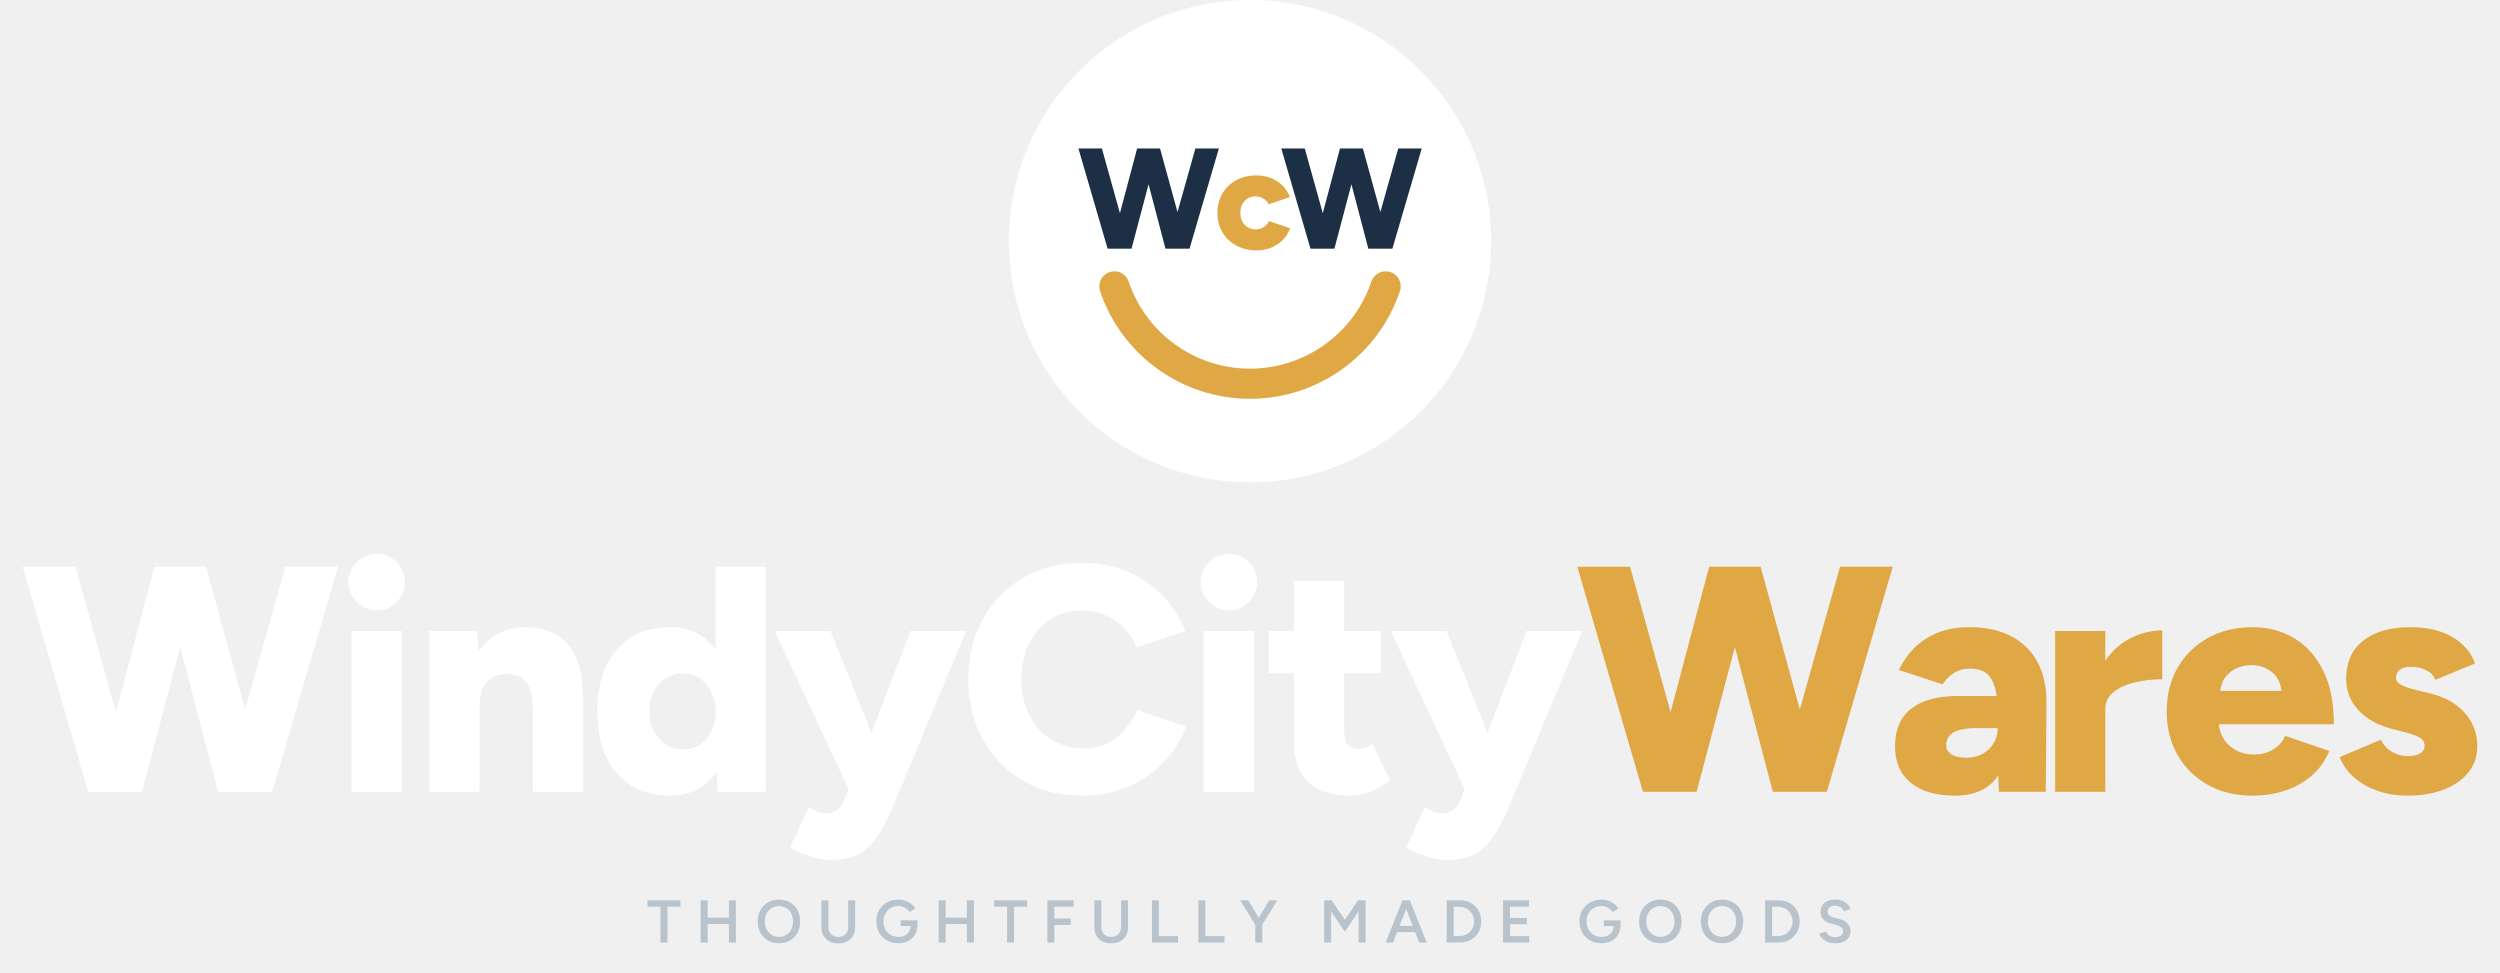
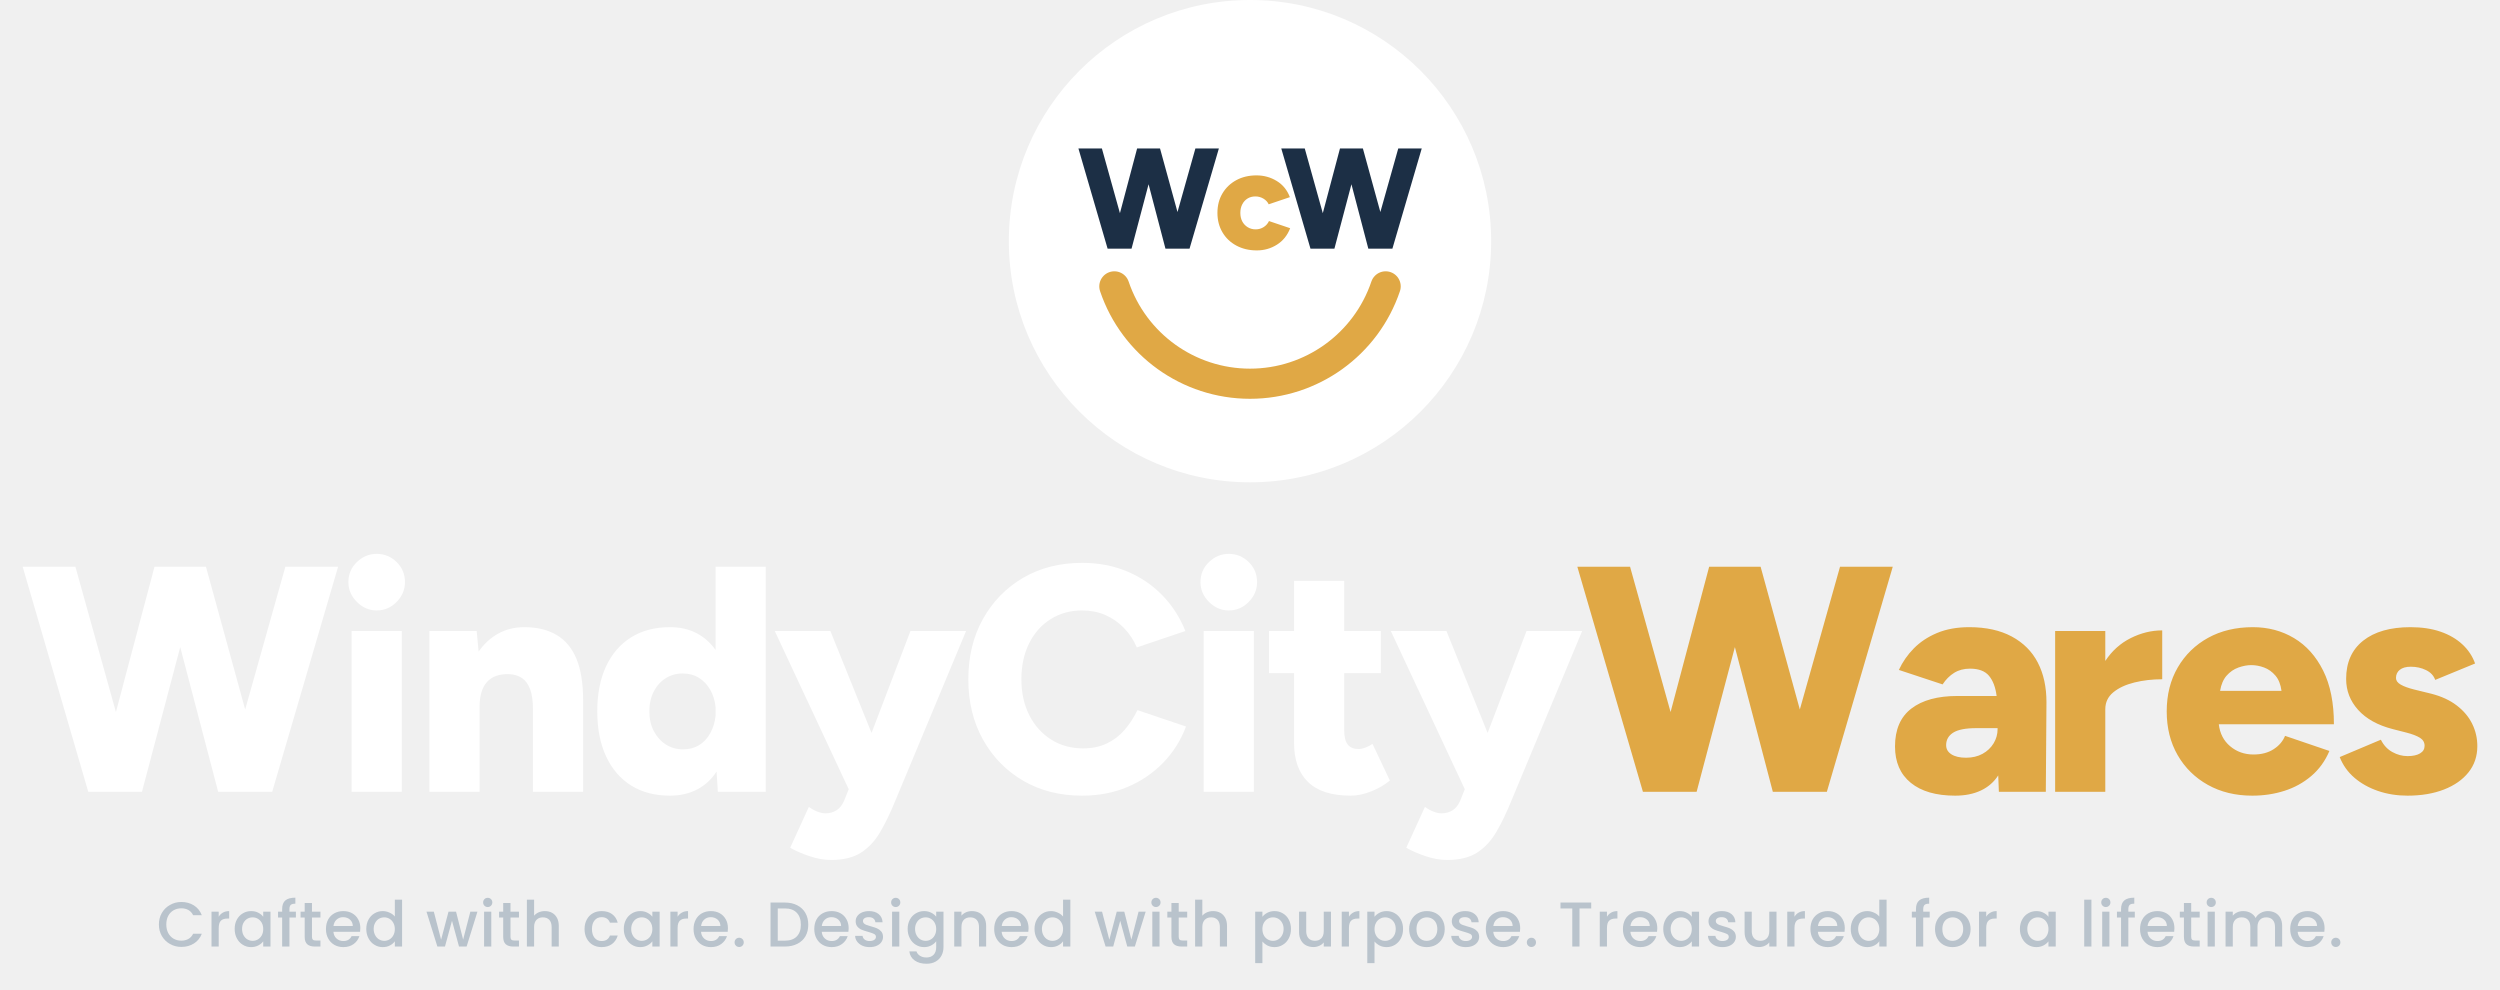
- <svg xmlns="http://www.w3.org/2000/svg" viewBox="0 0 497.60 193.60" role="img" aria-label="WindyCityWares">
+ <svg xmlns="http://www.w3.org/2000/svg" viewBox="0 0 497.60 197.00" role="img" aria-label="WindyCityWares">
  <g transform="translate(200.80 0) scale(1.5)">
    <circle cx="32" cy="32" r="32" fill="#ffffff" />
    <g transform="translate(9.079 33) scale(0.019)">
      <path fill="#1c2f45" d="M212.0 0 8.0 -700H172.0L298.0 -248L418.0 -700H578.0L700.0 -256L825.0 -700H989.0L784.0 0H616.0L498.0 -450L379.0 0ZM1628.787 0 1424.787 -700H1588.787L1714.787 -248L1834.787 -700H1994.787L2116.787 -256L2241.787 -700H2405.787L2200.787 0H2032.787L1914.787 -450L1795.787 0Z" />
      <path fill="#e0a845" d="M1253.893 12Q1173.893 12 1111.393 -21.5Q1048.893 -55 1013.893 -114.5Q978.893 -174 978.893 -250Q978.893 -327 1013.893 -386.0Q1048.893 -445 1110.393 -478.5Q1171.893 -512 1251.893 -512Q1328.893 -512 1392.893 -473.0Q1456.893 -434 1484.893 -360L1336.893 -310Q1325.893 -334 1300.393 -349.5Q1274.893 -365 1243.893 -365Q1212.893 -365 1189.393 -350.5Q1165.893 -336 1152.393 -310.0Q1138.893 -284 1138.893 -250Q1138.893 -216 1152.393 -190.5Q1165.893 -165 1190.393 -150.0Q1214.893 -135 1245.893 -135Q1276.893 -135 1301.893 -151.0Q1326.893 -167 1338.893 -193L1486.893 -143Q1457.893 -68 1394.393 -28.0Q1330.893 12 1253.893 12Z" />
    </g>
    <path d="M14 38A19 19 0 0 0 50 38" fill="none" stroke="#e0a845" stroke-width="4" stroke-linecap="round" />
  </g>
  <g transform="translate(4.00 157.60) scale(0.064)">
    <path fill="#ffffff" d="M212.0 0 8.0 -700H172.0L298.0 -248L418.0 -700H578.0L700.0 -256L825.0 -700H989.0L784.0 0H616.0L498.0 -450L379.0 0ZM1030.998 0V-500H1186.998V0ZM1108.998 -564Q1073.998 -564 1047.498 -590.5Q1020.998 -617 1020.998 -652Q1020.998 -689 1047.498 -714.5Q1073.998 -740 1108.998 -740Q1144.998 -740 1170.998 -714.5Q1196.998 -689 1196.998 -652Q1196.998 -617 1170.998 -590.5Q1144.998 -564 1108.998 -564ZM1272.998 0V-500H1419.998L1425.998 -436Q1450.998 -472 1486.998 -492.0Q1522.998 -512 1567.998 -512Q1627.998 -512 1668.998 -487.5Q1709.998 -463 1730.498 -413.0Q1750.998 -363 1750.998 -285V0H1594.998V-256Q1594.998 -296 1585.998 -319.5Q1576.998 -343 1560.498 -354.0Q1543.998 -365 1519.998 -366Q1474.998 -367 1451.998 -341.5Q1428.998 -316 1428.998 -264V0ZM2020.997 12Q1950.997 12 1900.497 -19.5Q1849.997 -51 1822.497 -110.0Q1794.997 -169 1794.997 -250Q1794.997 -332 1822.497 -390.5Q1849.997 -449 1900.497 -480.5Q1950.997 -512 2020.997 -512Q2067.997 -512 2103.497 -493.5Q2138.997 -475 2162.997 -441V-700H2318.997V0H2169.997L2165.997 -63Q2142.997 -27 2105.997 -7.5Q2068.997 12 2020.997 12ZM2061.997 -132Q2089.997 -132 2111.497 -145.0Q2132.997 -158 2146.497 -182.5Q2159.997 -207 2162.997 -237V-263Q2159.997 -293 2146.497 -317.0Q2132.997 -341 2110.997 -354.5Q2088.997 -368 2060.997 -368Q2030.997 -368 2007.497 -353.0Q1983.997 -338 1970.497 -311.5Q1956.997 -285 1956.997 -250Q1956.997 -215 1970.997 -188.5Q1984.997 -162 2008.497 -147.0Q2031.997 -132 2061.997 -132ZM2521.996 212Q2489.996 212 2454.496 200.0Q2418.996 188 2394.996 174L2452.996 47Q2466.996 57 2480.496 62.0Q2493.996 67 2504.996 67Q2523.996 67 2538.996 57.5Q2553.996 48 2562.996 27L2576.996 -8L2346.996 -500H2519.996L2647.996 -183L2768.996 -500H2941.996L2720.996 30Q2698.996 84 2674.996 125.0Q2650.996 166 2615.496 189.0Q2579.996 212 2521.996 212ZM3302.995 12Q3198.995 12 3119.495 -34.5Q3039.995 -81 2994.495 -162.5Q2948.995 -244 2948.995 -350Q2948.995 -456 2994.495 -537.5Q3039.995 -619 3119.495 -665.5Q3198.995 -712 3302.995 -712Q3378.995 -712 3442.495 -685.5Q3505.995 -659 3552.495 -611.0Q3598.995 -563 3623.995 -500L3472.995 -449Q3457.995 -484 3432.495 -510.0Q3406.995 -536 3374.495 -550.0Q3341.995 -564 3302.995 -564Q3247.995 -564 3204.995 -537.0Q3161.995 -510 3137.995 -461.5Q3113.995 -413 3113.995 -350Q3113.995 -287 3138.495 -238.5Q3162.995 -190 3206.495 -162.5Q3249.995 -135 3305.995 -135Q3346.995 -135 3378.995 -150.0Q3410.995 -165 3434.495 -192.0Q3457.995 -219 3474.995 -254L3625.995 -203Q3601.995 -139 3554.995 -90.5Q3507.995 -42 3443.995 -15.0Q3379.995 12 3302.995 12ZM3680.994 0V-500H3836.994V0ZM3758.994 -564Q3723.994 -564 3697.494 -590.5Q3670.994 -617 3670.994 -652Q3670.994 -689 3697.494 -714.5Q3723.994 -740 3758.994 -740Q3794.994 -740 3820.994 -714.5Q3846.994 -689 3846.994 -652Q3846.994 -617 3820.994 -590.5Q3794.994 -564 3758.994 -564ZM4137.993 12Q4048.993 12 4005.493 -30.5Q3961.993 -73 3961.993 -152V-369H3883.993V-500H3961.993V-656H4117.993V-500H4231.993V-369H4117.993V-191Q4117.993 -161 4128.993 -147.0Q4139.993 -133 4162.993 -133Q4171.993 -133 4183.993 -137.5Q4195.993 -142 4205.993 -149L4259.993 -35Q4235.993 -15 4202.493 -1.5Q4168.993 12 4137.993 12ZM4437.993 212Q4405.993 212 4370.493 200.0Q4334.993 188 4310.993 174L4368.993 47Q4382.993 57 4396.493 62.0Q4409.993 67 4420.993 67Q4439.993 67 4454.993 57.5Q4469.993 48 4478.993 27L4492.993 -8L4262.993 -500H4435.993L4563.993 -183L4684.993 -500H4857.993L4636.993 30Q4614.993 84 4590.993 125.0Q4566.993 166 4531.493 189.0Q4495.993 212 4437.993 212Z" />
    <path fill="#e0a845" d="M5046.992 0 4842.992 -700H5006.992L5132.992 -248L5252.992 -700H5412.992L5534.992 -256L5659.992 -700H5823.992L5618.992 0H5450.992L5332.992 -450L5213.992 0ZM6017.99 12Q5928.99 12 5879.99 -28.0Q5830.99 -68 5830.99 -141Q5830.99 -220 5881.99 -259.0Q5932.99 -298 6024.99 -298H6146.99Q6141.99 -338 6123.49 -360.5Q6104.99 -383 6063.99 -383Q6035.99 -383 6014.99 -370.0Q5993.99 -357 5978.99 -334L5842.99 -379Q5859.99 -416 5889.49 -446.0Q5918.99 -476 5961.99 -494.0Q6004.99 -512 6061.99 -512Q6139.99 -512 6193.99 -483.0Q6247.99 -454 6274.99 -402.0Q6301.99 -350 6301.99 -279L6299.99 0H6153.99L6151.99 -51Q6131.99 -20 6097.99 -4.0Q6063.99 12 6017.99 12ZM6051.99 -106Q6080.99 -106 6102.99 -118.0Q6124.99 -130 6137.49 -150.5Q6149.99 -171 6149.99 -195V-198H6083.99Q6033.99 -198 6011.99 -184.0Q5989.99 -170 5989.99 -145Q5989.99 -127 6006.49 -116.5Q6022.99 -106 6051.99 -106ZM6328.989 0V-500H6484.989V-407Q6515.989 -454 6563.989 -478.0Q6611.989 -502 6661.989 -502V-350Q6615.989 -350 6575.489 -340.0Q6534.989 -330 6509.989 -309.5Q6484.989 -289 6484.989 -257V0ZM6941.988 12Q6863.988 12 6803.988 -21.5Q6743.988 -55 6709.988 -114.0Q6675.988 -173 6675.988 -250Q6675.988 -328 6710.488 -387.0Q6744.988 -446 6804.988 -479.0Q6864.988 -512 6943.988 -512Q7014.988 -512 7071.988 -478.0Q7128.988 -444 7162.488 -377.0Q7195.988 -310 7195.988 -210H6837.988Q6842.988 -167 6873.488 -141.5Q6903.988 -116 6945.988 -116Q6982.988 -116 7008.488 -132.5Q7033.988 -149 7043.988 -174L7181.988 -127Q7161.988 -80 7125.488 -49.0Q7088.988 -18 7041.988 -3.0Q6994.988 12 6941.988 12ZM6841.988 -314H7032.988Q7028.988 -344 7013.988 -361.5Q6998.988 -379 6978.988 -386.5Q6958.988 -394 6938.988 -394Q6919.988 -394 6898.988 -386.5Q6877.988 -379 6862.488 -361.5Q6846.988 -344 6841.988 -314ZM7424.987 12Q7375.987 12 7333.487 -2.5Q7290.987 -17 7259.987 -43.5Q7228.987 -70 7213.987 -108L7341.987 -162Q7354.987 -136 7377.987 -123.5Q7400.987 -111 7424.987 -111Q7449.987 -111 7463.987 -119.5Q7477.987 -128 7477.987 -143Q7477.987 -159 7463.487 -168.0Q7448.987 -177 7421.987 -184L7378.987 -195Q7308.987 -213 7271.487 -254.5Q7233.987 -296 7233.987 -351Q7233.987 -428 7286.987 -470.0Q7339.987 -512 7433.987 -512Q7486.987 -512 7527.487 -498.0Q7567.987 -484 7595.487 -458.5Q7622.987 -433 7634.987 -399L7510.987 -348Q7503.987 -368 7482.487 -378.5Q7460.987 -389 7434.987 -389Q7412.987 -389 7400.987 -379.5Q7388.987 -370 7388.987 -354Q7388.987 -342 7403.487 -333.5Q7417.987 -325 7445.987 -318L7498.987 -305Q7545.987 -293 7577.987 -268.5Q7609.987 -244 7625.987 -211.5Q7641.987 -179 7641.987 -142Q7641.987 -95 7614.487 -60.5Q7586.987 -26 7537.987 -7.0Q7488.987 12 7424.987 12Z" />
  </g>
-   <path fill="#b9c3cc" transform="translate(128.72 187.60) scale(0.012)" d="M228.0 0V-594H13.0V-700H559.0V-594H344.0V0ZM894.999 0V-700H1010.999V-412H1362.999V-700H1478.999V0H1362.999V-306H1010.999V0ZM2195.998 12Q2091.998 12 2011.998 -34.0Q1931.998 -80 1886.498 -162.0Q1840.998 -244 1840.998 -350Q1840.998 -456 1886.498 -537.5Q1931.998 -619 2010.998 -665.5Q2089.998 -712 2192.998 -712Q2296.998 -712 2376.498 -665.5Q2455.998 -619 2500.498 -537.5Q2544.998 -456 2544.998 -350Q2544.998 -244 2500.498 -162.0Q2455.998 -80 2377.498 -34.0Q2298.998 12 2195.998 12ZM2195.998 -94Q2263.998 -94 2315.998 -127.0Q2367.998 -160 2397.498 -217.5Q2426.998 -275 2426.998 -350Q2426.998 -424 2396.998 -482.0Q2366.998 -540 2314.498 -572.5Q2261.998 -605 2192.998 -605Q2124.998 -605 2072.498 -572.5Q2019.998 -540 1989.498 -482.5Q1958.998 -425 1958.998 -350Q1958.998 -275 1989.498 -217.5Q2019.998 -160 2073.498 -127.0Q2126.998 -94 2195.998 -94ZM3174.996 14Q3091.996 14 3029.496 -19.5Q2966.996 -53 2932.496 -114.0Q2897.996 -175 2897.996 -256V-700H3013.996V-256Q3013.996 -207 3034.496 -170.5Q3054.996 -134 3091.996 -113.5Q3128.996 -93 3176.996 -93Q3225.996 -93 3263.496 -113.5Q3300.996 -134 3320.996 -170.5Q3340.996 -207 3340.996 -256V-700H3456.996V-256Q3456.996 -175 3422.496 -114.0Q3387.996 -53 3324.496 -19.5Q3260.996 14 3174.996 14ZM4173.995 12Q4067.995 12 3985.495 -34.5Q3902.995 -81 3855.995 -162.5Q3808.995 -244 3808.995 -349Q3808.995 -456 3855.995 -537.5Q3902.995 -619 3985.495 -665.5Q4067.995 -712 4173.995 -712Q4234.995 -712 4288.495 -693.0Q4341.995 -674 4384.995 -641.5Q4427.995 -609 4454.995 -566L4360.995 -506Q4341.995 -535 4311.995 -558.0Q4281.995 -581 4246.495 -593.5Q4210.995 -606 4173.995 -606Q4101.995 -606 4046.495 -573.0Q3990.995 -540 3958.995 -482.5Q3926.995 -425 3926.995 -349Q3926.995 -275 3958.495 -217.0Q3989.995 -159 4046.495 -126.0Q4102.995 -93 4176.995 -93Q4233.995 -93 4278.995 -116.0Q4323.995 -139 4350.495 -180.0Q4376.995 -221 4378.995 -274H4211.995V-368H4490.995V-290Q4488.995 -197 4448.495 -129.0Q4407.995 -61 4336.995 -24.5Q4265.995 12 4173.995 12ZM4842.994 0V-700H4958.994V-412H5310.994V-700H5426.994V0H5310.994V-306H4958.994V0ZM5977.993 0V-594H5762.993V-700H6308.993V-594H6093.993V0ZM6644.992 0V-700H7079.992V-594H6760.992V-398H7033.992V-292H6760.992V0ZM7701.991 14Q7618.991 14 7556.491 -19.5Q7493.991 -53 7459.491 -114.0Q7424.991 -175 7424.991 -256V-700H7540.991V-256Q7540.991 -207 7561.491 -170.5Q7581.991 -134 7618.991 -113.5Q7655.991 -93 7703.991 -93Q7752.991 -93 7790.491 -113.5Q7827.991 -134 7847.991 -170.5Q7867.991 -207 7867.991 -256V-700H7983.991V-256Q7983.991 -175 7949.491 -114.0Q7914.991 -53 7851.491 -19.5Q7787.991 14 7701.991 14ZM8379.989 0V-700H8495.989V-106H8812.989V0ZM9149.988 0V-700H9265.988V-106H9582.988V0ZM10093.987 0V-294L9844.987 -700H9977.987L10151.987 -411L10325.987 -700H10458.987L10209.987 -295V0ZM11236.986 0V-700H11360.986L11580.986 -376L11798.986 -700H11923.986V0H11807.986V-517L11579.986 -180L11352.986 -515V0ZM12255.984 0 12534.984 -700H12657.984L12937.984 0H12814.984L12745.984 -172H12446.984L12378.984 0ZM12485.984 -275H12706.984L12596.984 -555ZM13268.983 0V-700H13488.983Q13591.983 -700 13671.483 -655.5Q13750.983 -611 13796.483 -532.0Q13841.983 -453 13841.983 -350Q13841.983 -248 13796.483 -169.0Q13750.983 -90 13671.483 -45.0Q13591.983 0 13488.983 0ZM13384.983 -108H13488.983Q13537.983 -108 13580.983 -126.5Q13623.983 -145 13655.983 -178.0Q13687.983 -211 13705.983 -255.0Q13723.983 -299 13723.983 -350Q13723.983 -401 13705.983 -445.0Q13687.983 -489 13655.983 -522.0Q13623.983 -555 13580.983 -573.5Q13537.983 -592 13488.983 -592H13384.983ZM14203.982 0V-700H14634.982V-594H14319.982V-408H14597.982V-304H14319.982V-106H14637.982V0ZM15835.98 12Q15729.98 12 15647.48 -34.5Q15564.98 -81 15517.98 -162.5Q15470.98 -244 15470.98 -349Q15470.98 -456 15517.98 -537.5Q15564.98 -619 15647.48 -665.5Q15729.98 -712 15835.98 -712Q15896.98 -712 15950.48 -693.0Q16003.98 -674 16046.98 -641.5Q16089.98 -609 16116.98 -566L16022.98 -506Q16003.98 -535 15973.98 -558.0Q15943.98 -581 15908.48 -593.5Q15872.98 -606 15835.98 -606Q15763.98 -606 15708.48 -573.0Q15652.98 -540 15620.98 -482.5Q15588.98 -425 15588.98 -349Q15588.98 -275 15620.48 -217.0Q15651.98 -159 15708.48 -126.0Q15764.98 -93 15838.98 -93Q15895.98 -93 15940.98 -116.0Q15985.98 -139 16012.48 -180.0Q16038.98 -221 16040.98 -274H15873.98V-368H16152.98V-290Q16150.98 -197 16110.48 -129.0Q16069.98 -61 15998.98 -24.5Q15927.98 12 15835.98 12ZM16815.979 12Q16711.979 12 16631.979 -34.0Q16551.979 -80 16506.479 -162.0Q16460.979 -244 16460.979 -350Q16460.979 -456 16506.479 -537.5Q16551.979 -619 16630.979 -665.5Q16709.979 -712 16812.979 -712Q16916.979 -712 16996.479 -665.5Q17075.979 -619 17120.479 -537.5Q17164.979 -456 17164.979 -350Q17164.979 -244 17120.479 -162.0Q17075.979 -80 16997.479 -34.0Q16918.979 12 16815.979 12ZM16815.979 -94Q16883.979 -94 16935.979 -127.0Q16987.979 -160 17017.479 -217.5Q17046.979 -275 17046.979 -350Q17046.979 -424 17016.979 -482.0Q16986.979 -540 16934.479 -572.5Q16881.979 -605 16812.979 -605Q16744.979 -605 16692.479 -572.5Q16639.979 -540 16609.479 -482.5Q16578.979 -425 16578.979 -350Q16578.979 -275 16609.479 -217.5Q16639.979 -160 16693.479 -127.0Q16746.979 -94 16815.979 -94ZM17838.978 12Q17734.978 12 17654.978 -34.0Q17574.978 -80 17529.478 -162.0Q17483.978 -244 17483.978 -350Q17483.978 -456 17529.478 -537.5Q17574.978 -619 17653.978 -665.5Q17732.978 -712 17835.978 -712Q17939.978 -712 18019.478 -665.5Q18098.978 -619 18143.478 -537.5Q18187.978 -456 18187.978 -350Q18187.978 -244 18143.478 -162.0Q18098.978 -80 18020.478 -34.0Q17941.978 12 17838.978 12ZM17838.978 -94Q17906.978 -94 17958.978 -127.0Q18010.978 -160 18040.478 -217.5Q18069.978 -275 18069.978 -350Q18069.978 -424 18039.978 -482.0Q18009.978 -540 17957.478 -572.5Q17904.978 -605 17835.978 -605Q17767.978 -605 17715.478 -572.5Q17662.978 -540 17632.478 -482.5Q17601.978 -425 17601.978 -350Q17601.978 -275 17632.478 -217.5Q17662.978 -160 17716.478 -127.0Q17769.978 -94 17838.978 -94ZM18550.977 0V-700H18770.977Q18873.977 -700 18953.477 -655.5Q19032.977 -611 19078.477 -532.0Q19123.977 -453 19123.977 -350Q19123.977 -248 19078.477 -169.0Q19032.977 -90 18953.477 -45.0Q18873.977 0 18770.977 0ZM18666.977 -108H18770.977Q18819.977 -108 18862.977 -126.5Q18905.977 -145 18937.977 -178.0Q18969.977 -211 18987.977 -255.0Q19005.977 -299 19005.977 -350Q19005.977 -401 18987.977 -445.0Q18969.977 -489 18937.977 -522.0Q18905.977 -555 18862.977 -573.5Q18819.977 -592 18770.977 -592H18666.977ZM19715.975 12Q19660.975 12 19615.475 -1.0Q19569.975 -14 19535.475 -37.0Q19500.975 -60 19478.475 -88.5Q19455.975 -117 19446.975 -148L19560.975 -183Q19573.975 -146 19611.975 -118.0Q19649.975 -90 19705.975 -89Q19770.975 -89 19808.975 -116.0Q19846.975 -143 19846.975 -187Q19846.975 -227 19814.975 -252.5Q19782.975 -278 19728.975 -292L19642.975 -314Q19593.975 -327 19554.475 -352.0Q19514.975 -377 19492.475 -415.0Q19469.975 -453 19469.975 -505Q19469.975 -603 19533.975 -657.5Q19597.975 -712 19716.975 -712Q19783.975 -712 19834.475 -691.5Q19884.975 -671 19917.975 -635.5Q19950.975 -600 19966.975 -555L19854.975 -519Q19839.975 -559 19802.975 -585.0Q19765.975 -611 19710.975 -611Q19653.975 -611 19621.475 -584.0Q19588.975 -557 19588.975 -509Q19588.975 -470 19614.475 -448.5Q19639.975 -427 19683.975 -416L19769.975 -395Q19863.975 -372 19915.975 -316.0Q19967.975 -260 19967.975 -192Q19967.975 -132 19938.975 -86.0Q19909.975 -40 19853.475 -14.0Q19796.975 12 19715.975 12Z" />
+   <path fill="#b9c3cc" transform="translate(31.16 188.40) scale(0.0126 -0.0126)" d="M392 704Q503 704 590 650Q676 595 715 495H578Q551 550 503 577Q455 604 392 604Q323 604 269 573Q215 542 184 484Q154 426 154 349Q154 272 184 214Q215 156 269 124Q323 93 392 93Q455 93 503 120Q551 147 578 202H715Q676 102 590 48Q503 -6 392 -6Q294 -6 213 40Q132 85 84 166Q37 247 37 349Q37 451 84 532Q132 613 214 658Q295 704 392 704Z M1147 560V442H1118Q1051 442 1016 408Q982 374 982 290V0H868V551H982V471Q1007 513 1048 536Q1090 560 1147 560Z M1494 560Q1559 560 1608 534Q1656 509 1685 471V551H1800V0H1685V82Q1656 43 1606 17Q1556 -9 1492 -9Q1421 -9 1362 28Q1303 64 1268 130Q1234 195 1234 278Q1234 361 1268 425Q1303 489 1362 524Q1422 560 1494 560ZM1518 461Q1474 461 1436 440Q1398 418 1374 376Q1351 335 1351 278Q1351 221 1374 178Q1398 135 1436 112Q1475 90 1518 90Q1562 90 1600 112Q1638 134 1662 176Q1685 219 1685 276Q1685 333 1662 375Q1638 417 1600 439Q1562 461 1518 461Z M2201 458H2099V0H1984V458H1919V551H1984V590Q1984 685 2034 728Q2085 772 2193 772V677Q2141 677 2120 658Q2099 638 2099 590V551H2201Z M2455 458V153Q2455 122 2470 108Q2484 95 2519 95H2589V0H2499Q2422 0 2381 36Q2340 72 2340 153V458H2275V551H2340V688H2455V551H2589V458Z M3215 233H2794Q2799 167 2843 127Q2887 87 2951 87Q3043 87 3081 164H3204Q3179 88 3114 40Q3048 -9 2951 -9Q2872 -9 2810 26Q2747 62 2712 126Q2676 191 2676 276Q2676 361 2710 426Q2745 490 2808 525Q2870 560 2951 560Q3029 560 3090 526Q3151 492 3185 430Q3219 369 3219 289Q3219 258 3215 233ZM3100 325Q3099 388 3055 426Q3011 464 2946 464Q2887 464 2845 426Q2803 389 2795 325Z M3574 560Q3628 560 3680 536Q3733 513 3764 474V740H3879V0H3764V83Q3736 43 3686 17Q3637 -9 3573 -9Q3501 -9 3442 28Q3382 64 3348 130Q3313 195 3313 278Q3313 361 3348 425Q3382 489 3442 524Q3501 560 3574 560ZM3597 461Q3553 461 3515 440Q3477 418 3454 376Q3430 335 3430 278Q3430 221 3454 178Q3477 135 3516 112Q3554 90 3597 90Q3641 90 3679 112Q3717 134 3740 176Q3764 219 3764 276Q3764 333 3740 375Q3717 417 3679 439Q3641 461 3597 461Z M5069 551 4898 0H4778L4667 407L4556 0H4436L4264 551H4380L4495 108L4612 551H4731L4843 110L4957 551Z M5159 697Q5159 728 5180 749Q5201 770 5232 770Q5262 770 5283 749Q5304 728 5304 697Q5304 666 5283 645Q5262 624 5232 624Q5201 624 5180 645Q5159 666 5159 697ZM5288 551V0H5174V551Z M5591 458V153Q5591 122 5606 108Q5620 95 5655 95H5725V0H5635Q5558 0 5517 36Q5476 72 5476 153V458H5411V551H5476V688H5591V551H5725V458Z M6354 325V0H6241V308Q6241 382 6204 422Q6167 461 6103 461Q6039 461 6002 422Q5964 382 5964 308V0H5850V740H5964V487Q5993 522 6038 541Q6082 560 6135 560Q6198 560 6248 533Q6297 506 6326 453Q6354 400 6354 325Z M7031 560Q7131 560 7196 512Q7262 465 7285 377H7162Q7147 418 7114 441Q7081 464 7031 464Q6961 464 6920 414Q6878 365 6878 276Q6878 187 6920 137Q6961 87 7031 87Q7130 87 7162 174H7285Q7261 90 7195 40Q7129 -9 7031 -9Q6952 -9 6891 26Q6830 62 6796 126Q6761 191 6761 276Q6761 361 6796 426Q6830 490 6891 525Q6952 560 7031 560Z M7641 560Q7706 560 7754 534Q7803 509 7832 471V551H7947V0H7832V82Q7803 43 7753 17Q7703 -9 7639 -9Q7568 -9 7509 28Q7450 64 7416 130Q7381 195 7381 278Q7381 361 7416 425Q7450 489 7510 524Q7569 560 7641 560ZM7665 461Q7621 461 7583 440Q7545 418 7522 376Q7498 335 7498 278Q7498 221 7522 178Q7545 135 7584 112Q7622 90 7665 90Q7709 90 7747 112Q7785 134 7808 176Q7832 219 7832 276Q7832 333 7808 375Q7785 417 7747 439Q7709 461 7665 461Z M8396 560V442H8367Q8300 442 8266 408Q8231 374 8231 290V0H8117V551H8231V471Q8256 513 8298 536Q8339 560 8396 560Z M9022 233H8601Q8606 167 8650 127Q8694 87 8758 87Q8850 87 8888 164H9011Q8986 88 8920 40Q8855 -9 8758 -9Q8679 -9 8616 26Q8554 62 8518 126Q8483 191 8483 276Q8483 361 8518 426Q8552 490 8614 525Q8677 560 8758 560Q8836 560 8897 526Q8958 492 8992 430Q9026 369 9026 289Q9026 258 9022 233ZM8907 325Q8906 388 8862 426Q8818 464 8753 464Q8694 464 8652 426Q8610 389 8602 325Z M9131 66Q9131 97 9152 118Q9173 139 9204 139Q9234 139 9255 118Q9276 97 9276 66Q9276 35 9255 14Q9234 -7 9204 -7Q9173 -7 9152 14Q9131 35 9131 66Z M10295 345Q10295 239 10250 161Q10204 83 10120 42Q10037 0 9926 0H9699V695H9926Q10037 695 10120 652Q10204 610 10250 530Q10295 451 10295 345ZM10178 345Q10178 466 10113 534Q10048 602 9926 602H9813V93H9926Q10048 93 10113 159Q10178 225 10178 345Z M10929 233H10508Q10513 167 10557 127Q10601 87 10665 87Q10757 87 10795 164H10918Q10893 88 10828 40Q10762 -9 10665 -9Q10586 -9 10524 26Q10461 62 10426 126Q10390 191 10390 276Q10390 361 10424 426Q10459 490 10522 525Q10584 560 10665 560Q10743 560 10804 526Q10865 492 10899 430Q10933 369 10933 289Q10933 258 10929 233ZM10814 325Q10813 388 10769 426Q10725 464 10660 464Q10601 464 10559 426Q10517 389 10509 325Z M11035 169H11153Q11156 134 11186 110Q11217 87 11263 87Q11311 87 11338 106Q11364 124 11364 153Q11364 184 11334 199Q11305 214 11241 232Q11179 249 11140 265Q11101 281 11072 314Q11044 347 11044 401Q11044 445 11070 482Q11096 518 11144 539Q11193 560 11256 560Q11350 560 11408 512Q11465 465 11469 383H11355Q11352 420 11325 442Q11298 464 11252 464Q11207 464 11183 447Q11159 430 11159 402Q11159 380 11175 365Q11191 350 11214 342Q11237 333 11282 320Q11342 304 11380 288Q11419 271 11447 239Q11475 207 11476 154Q11476 107 11450 70Q11424 33 11376 12Q11329 -9 11265 -9Q11200 -9 11148 14Q11097 38 11067 78Q11037 119 11035 169Z M11604 697Q11604 728 11625 749Q11646 770 11677 770Q11707 770 11728 749Q11749 728 11749 697Q11749 666 11728 645Q11707 624 11677 624Q11646 624 11625 645Q11604 666 11604 697ZM11733 551V0H11619V551Z M12316 471V551H12431V-9Q12431 -85 12399 -144Q12367 -204 12306 -238Q12246 -272 12162 -272Q12050 -272 11976 -220Q11902 -167 11892 -77H12005Q12018 -120 12060 -146Q12103 -173 12162 -173Q12231 -173 12274 -131Q12316 -89 12316 -9V83Q12287 44 12238 18Q12188 -9 12125 -9Q12053 -9 11994 28Q11934 64 11900 130Q11865 195 11865 278Q11865 361 11900 425Q11934 489 11994 524Q12053 560 12125 560Q12189 560 12238 534Q12288 509 12316 471ZM12149 461Q12105 461 12067 440Q12029 418 12006 376Q11982 335 11982 278Q11982 221 12006 178Q12029 135 12068 112Q12106 90 12149 90Q12193 90 12231 112Q12269 134 12292 176Q12316 219 12316 276Q12316 333 12292 375Q12269 417 12231 439Q12193 461 12149 461Z M13105 325V0H12992V308Q12992 382 12955 422Q12918 461 12854 461Q12790 461 12752 422Q12715 382 12715 308V0H12601V551H12715V488Q12743 522 12786 541Q12830 560 12879 560Q12944 560 12996 533Q13047 506 13076 453Q13105 400 13105 325Z M13771 233H13350Q13355 167 13399 127Q13443 87 13507 87Q13599 87 13637 164H13760Q13735 88 13670 40Q13604 -9 13507 -9Q13428 -9 13366 26Q13303 62 13268 126Q13232 191 13232 276Q13232 361 13266 426Q13301 490 13364 525Q13426 560 13507 560Q13585 560 13646 526Q13707 492 13741 430Q13775 369 13775 289Q13775 258 13771 233ZM13656 325Q13655 388 13611 426Q13567 464 13502 464Q13443 464 13401 426Q13359 389 13351 325Z M14130 560Q14184 560 14236 536Q14289 513 14320 474V740H14435V0H14320V83Q14292 43 14242 17Q14193 -9 14129 -9Q14057 -9 13998 28Q13938 64 13904 130Q13869 195 13869 278Q13869 361 13904 425Q13938 489 13998 524Q14057 560 14130 560ZM14153 461Q14109 461 14071 440Q14033 418 14010 376Q13986 335 13986 278Q13986 221 14010 178Q14033 135 14072 112Q14110 90 14153 90Q14197 90 14235 112Q14273 134 14296 176Q14320 219 14320 276Q14320 333 14296 375Q14273 417 14235 439Q14197 461 14153 461Z M15625 551 15454 0H15334L15223 407L15112 0H14992L14820 551H14936L15051 108L15168 551H15287L15399 110L15513 551Z M15715 697Q15715 728 15736 749Q15757 770 15788 770Q15818 770 15839 749Q15860 728 15860 697Q15860 666 15839 645Q15818 624 15788 624Q15757 624 15736 645Q15715 666 15715 697ZM15844 551V0H15730V551Z M16147 458V153Q16147 122 16162 108Q16176 95 16211 95H16281V0H16191Q16114 0 16073 36Q16032 72 16032 153V458H15967V551H16032V688H16147V551H16281V458Z M16910 325V0H16797V308Q16797 382 16760 422Q16723 461 16659 461Q16595 461 16558 422Q16520 382 16520 308V0H16406V740H16520V487Q16549 522 16594 541Q16638 560 16691 560Q16754 560 16804 533Q16853 506 16882 453Q16910 400 16910 325Z M17661 560Q17733 560 17792 524Q17852 489 17886 425Q17920 361 17920 278Q17920 195 17886 130Q17852 64 17792 28Q17733 -9 17661 -9Q17598 -9 17549 16Q17500 42 17469 80V-262H17355V551H17469V470Q17498 508 17548 534Q17598 560 17661 560ZM17636 461Q17593 461 17554 439Q17516 417 17492 375Q17469 333 17469 276Q17469 219 17492 176Q17516 134 17554 112Q17593 90 17636 90Q17680 90 17718 112Q17757 135 17780 178Q17804 221 17804 278Q17804 335 17780 376Q17757 418 17718 440Q17680 461 17636 461Z M18552 551V0H18438V65Q18411 31 18368 12Q18324 -8 18275 -8Q18210 -8 18158 19Q18107 46 18078 99Q18048 152 18048 227V551H18161V244Q18161 170 18198 130Q18235 91 18299 91Q18363 91 18400 130Q18438 170 18438 244V551Z M19001 560V442H18972Q18905 442 18870 408Q18836 374 18836 290V0H18722V551H18836V471Q18861 513 18902 536Q18944 560 19001 560Z M19432 560Q19504 560 19564 524Q19623 489 19657 425Q19691 361 19691 278Q19691 195 19657 130Q19623 64 19564 28Q19504 -9 19432 -9Q19369 -9 19320 16Q19271 42 19240 80V-262H19126V551H19240V470Q19269 508 19319 534Q19369 560 19432 560ZM19407 461Q19364 461 19326 439Q19287 417 19264 375Q19240 333 19240 276Q19240 219 19264 176Q19287 134 19326 112Q19364 90 19407 90Q19451 90 19490 112Q19528 135 19552 178Q19575 221 19575 278Q19575 335 19552 376Q19528 418 19490 440Q19451 461 19407 461Z M19787 276Q19787 360 19824 425Q19861 490 19925 525Q19989 560 20068 560Q20147 560 20211 525Q20275 490 20312 425Q20349 360 20349 276Q20349 192 20311 127Q20273 62 20208 26Q20142 -9 20063 -9Q19985 -9 19922 26Q19859 62 19823 126Q19787 191 19787 276ZM20232 276Q20232 336 20209 378Q20186 419 20148 440Q20110 461 20066 461Q20022 461 19984 440Q19947 419 19925 378Q19903 336 19903 276Q19903 187 19948 138Q19994 90 20063 90Q20107 90 20146 111Q20184 132 20208 174Q20232 216 20232 276Z M20452 169H20570Q20573 134 20604 110Q20634 87 20680 87Q20728 87 20754 106Q20781 124 20781 153Q20781 184 20752 199Q20722 214 20658 232Q20596 249 20557 265Q20518 281 20490 314Q20461 347 20461 401Q20461 445 20487 482Q20513 518 20562 539Q20610 560 20673 560Q20767 560 20824 512Q20882 465 20886 383H20772Q20769 420 20742 442Q20715 464 20669 464Q20624 464 20600 447Q20576 430 20576 402Q20576 380 20592 365Q20608 350 20631 342Q20654 333 20699 320Q20759 304 20798 288Q20836 271 20864 239Q20892 207 20893 154Q20893 107 20867 70Q20841 33 20794 12Q20746 -9 20682 -9Q20617 -9 20566 14Q20514 38 20484 78Q20454 119 20452 169Z M21537 233H21116Q21121 167 21165 127Q21209 87 21273 87Q21365 87 21403 164H21526Q21501 88 21436 40Q21370 -9 21273 -9Q21194 -9 21132 26Q21069 62 21034 126Q20998 191 20998 276Q20998 361 21032 426Q21067 490 21130 525Q21192 560 21273 560Q21351 560 21412 526Q21473 492 21507 430Q21541 369 21541 289Q21541 258 21537 233ZM21422 325Q21421 388 21377 426Q21333 464 21268 464Q21209 464 21167 426Q21125 389 21117 325Z M21646 66Q21646 97 21667 118Q21688 139 21719 139Q21749 139 21770 118Q21791 97 21791 66Q21791 35 21770 14Q21749 -7 21719 -7Q21688 -7 21667 14Q21646 35 21646 66Z M22663 695V602H22478V0H22364V602H22178V695Z M23077 560V442H23048Q22981 442 22946 408Q22912 374 22912 290V0H22798V551H22912V471Q22937 513 22978 536Q23020 560 23077 560Z M23703 233H23282Q23287 167 23331 127Q23375 87 23439 87Q23531 87 23569 164H23692Q23667 88 23602 40Q23536 -9 23439 -9Q23360 -9 23298 26Q23235 62 23200 126Q23164 191 23164 276Q23164 361 23198 426Q23233 490 23296 525Q23358 560 23439 560Q23517 560 23578 526Q23639 492 23673 430Q23707 369 23707 289Q23707 258 23703 233ZM23588 325Q23587 388 23543 426Q23499 464 23434 464Q23375 464 23333 426Q23291 389 23283 325Z M24061 560Q24126 560 24174 534Q24223 509 24252 471V551H24367V0H24252V82Q24223 43 24173 17Q24123 -9 24059 -9Q23988 -9 23929 28Q23870 64 23836 130Q23801 195 23801 278Q23801 361 23836 425Q23870 489 23930 524Q23989 560 24061 560ZM24085 461Q24041 461 24003 440Q23965 418 23942 376Q23918 335 23918 278Q23918 221 23942 178Q23965 135 24004 112Q24042 90 24085 90Q24129 90 24167 112Q24205 134 24228 176Q24252 219 24252 276Q24252 333 24228 375Q24205 417 24167 439Q24129 461 24085 461Z M24507 169H24625Q24628 134 24658 110Q24689 87 24735 87Q24783 87 24810 106Q24836 124 24836 153Q24836 184 24806 199Q24777 214 24713 232Q24651 249 24612 265Q24573 281 24544 314Q24516 347 24516 401Q24516 445 24542 482Q24568 518 24616 539Q24665 560 24728 560Q24822 560 24880 512Q24937 465 24941 383H24827Q24824 420 24797 442Q24770 464 24724 464Q24679 464 24655 447Q24631 430 24631 402Q24631 380 24647 365Q24663 350 24686 342Q24709 333 24754 320Q24814 304 24852 288Q24891 271 24919 239Q24947 207 24948 154Q24948 107 24922 70Q24896 33 24848 12Q24801 -9 24737 -9Q24672 -9 24620 14Q24569 38 24539 78Q24509 119 24507 169Z M25590 551V0H25476V65Q25449 31 25406 12Q25362 -8 25313 -8Q25248 -8 25196 19Q25145 46 25116 99Q25086 152 25086 227V551H25199V244Q25199 170 25236 130Q25273 91 25337 91Q25401 91 25438 130Q25476 170 25476 244V551Z M26039 560V442H26010Q25943 442 25908 408Q25874 374 25874 290V0H25760V551H25874V471Q25899 513 25940 536Q25982 560 26039 560Z M26665 233H26244Q26249 167 26293 127Q26337 87 26401 87Q26493 87 26531 164H26654Q26629 88 26564 40Q26498 -9 26401 -9Q26322 -9 26260 26Q26197 62 26162 126Q26126 191 26126 276Q26126 361 26160 426Q26195 490 26258 525Q26320 560 26401 560Q26479 560 26540 526Q26601 492 26635 430Q26669 369 26669 289Q26669 258 26665 233ZM26550 325Q26549 388 26505 426Q26461 464 26396 464Q26337 464 26295 426Q26253 389 26245 325Z M27024 560Q27078 560 27130 536Q27183 513 27214 474V740H27329V0H27214V83Q27186 43 27136 17Q27087 -9 27023 -9Q26951 -9 26892 28Q26832 64 26798 130Q26763 195 26763 278Q26763 361 26798 425Q26832 489 26892 524Q26951 560 27024 560ZM27047 461Q27003 461 26965 440Q26927 418 26904 376Q26880 335 26880 278Q26880 221 26904 178Q26927 135 26966 112Q27004 90 27047 90Q27091 90 27129 112Q27167 134 27190 176Q27214 219 27214 276Q27214 333 27190 375Q27167 417 27129 439Q27091 461 27047 461Z M28010 458H27908V0H27793V458H27728V551H27793V590Q27793 685 27844 728Q27894 772 28002 772V677Q27950 677 27929 658Q27908 638 27908 590V551H28010Z M28094 276Q28094 360 28131 425Q28168 490 28232 525Q28296 560 28375 560Q28454 560 28518 525Q28582 490 28619 425Q28656 360 28656 276Q28656 192 28618 127Q28580 62 28514 26Q28449 -9 28370 -9Q28292 -9 28229 26Q28166 62 28130 126Q28094 191 28094 276ZM28539 276Q28539 336 28516 378Q28493 419 28455 440Q28417 461 28373 461Q28329 461 28292 440Q28254 419 28232 378Q28210 336 28210 276Q28210 187 28256 138Q28301 90 28370 90Q28414 90 28452 111Q28491 132 28515 174Q28539 216 28539 276Z M29068 560V442H29039Q28972 442 28938 408Q28903 374 28903 290V0H28789V551H28903V471Q28928 513 28970 536Q29011 560 29068 560Z M29695 560Q29760 560 29808 534Q29857 509 29886 471V551H30001V0H29886V82Q29857 43 29807 17Q29757 -9 29693 -9Q29622 -9 29563 28Q29504 64 29470 130Q29435 195 29435 278Q29435 361 29470 425Q29504 489 29564 524Q29623 560 29695 560ZM29719 461Q29675 461 29637 440Q29599 418 29576 376Q29552 335 29552 278Q29552 221 29576 178Q29599 135 29638 112Q29676 90 29719 90Q29763 90 29801 112Q29839 134 29862 176Q29886 219 29886 276Q29886 333 29862 375Q29839 417 29801 439Q29763 461 29719 461Z M30565 740V0H30451V740Z M30720 697Q30720 728 30741 749Q30762 770 30793 770Q30823 770 30844 749Q30865 728 30865 697Q30865 666 30844 645Q30823 624 30793 624Q30762 624 30741 645Q30720 666 30720 697ZM30849 551V0H30735V551Z M31250 458H31148V0H31033V458H30968V551H31033V590Q31033 685 31084 728Q31134 772 31242 772V677Q31190 677 31169 658Q31148 638 31148 590V551H31250Z M31872 233H31451Q31456 167 31500 127Q31544 87 31608 87Q31700 87 31738 164H31861Q31836 88 31770 40Q31705 -9 31608 -9Q31529 -9 31466 26Q31404 62 31368 126Q31333 191 31333 276Q31333 361 31368 426Q31402 490 31464 525Q31527 560 31608 560Q31686 560 31747 526Q31808 492 31842 430Q31876 369 31876 289Q31876 258 31872 233ZM31757 325Q31756 388 31712 426Q31668 464 31603 464Q31544 464 31502 426Q31460 389 31452 325Z M32141 458V153Q32141 122 32156 108Q32170 95 32205 95H32275V0H32185Q32108 0 32067 36Q32026 72 32026 153V458H31961V551H32026V688H32141V551H32275V458Z M32385 697Q32385 728 32406 749Q32427 770 32458 770Q32488 770 32509 749Q32530 728 32530 697Q32530 666 32509 645Q32488 624 32458 624Q32427 624 32406 645Q32385 666 32385 697ZM32514 551V0H32400V551Z M33578 325V0H33465V308Q33465 382 33428 422Q33391 461 33327 461Q33263 461 33226 422Q33188 382 33188 308V0H33075V308Q33075 382 33038 422Q33001 461 32937 461Q32873 461 32836 422Q32798 382 32798 308V0H32684V551H32798V488Q32826 522 32869 541Q32912 560 32961 560Q33027 560 33079 532Q33131 504 33159 451Q33184 501 33237 530Q33290 560 33351 560Q33416 560 33468 533Q33519 506 33548 453Q33578 400 33578 325Z M34244 233H33823Q33828 167 33872 127Q33916 87 33980 87Q34072 87 34110 164H34233Q34208 88 34142 40Q34077 -9 33980 -9Q33901 -9 33838 26Q33776 62 33740 126Q33705 191 33705 276Q33705 361 33740 426Q33774 490 33836 525Q33899 560 33980 560Q34058 560 34119 526Q34180 492 34214 430Q34248 369 34248 289Q34248 258 34244 233ZM34129 325Q34128 388 34084 426Q34040 464 33975 464Q33916 464 33874 426Q33832 389 33824 325Z M34353 66Q34353 97 34374 118Q34395 139 34426 139Q34456 139 34477 118Q34498 97 34498 66Q34498 35 34477 14Q34456 -7 34426 -7Q34395 -7 34374 14Q34353 35 34353 66Z" />
</svg>
